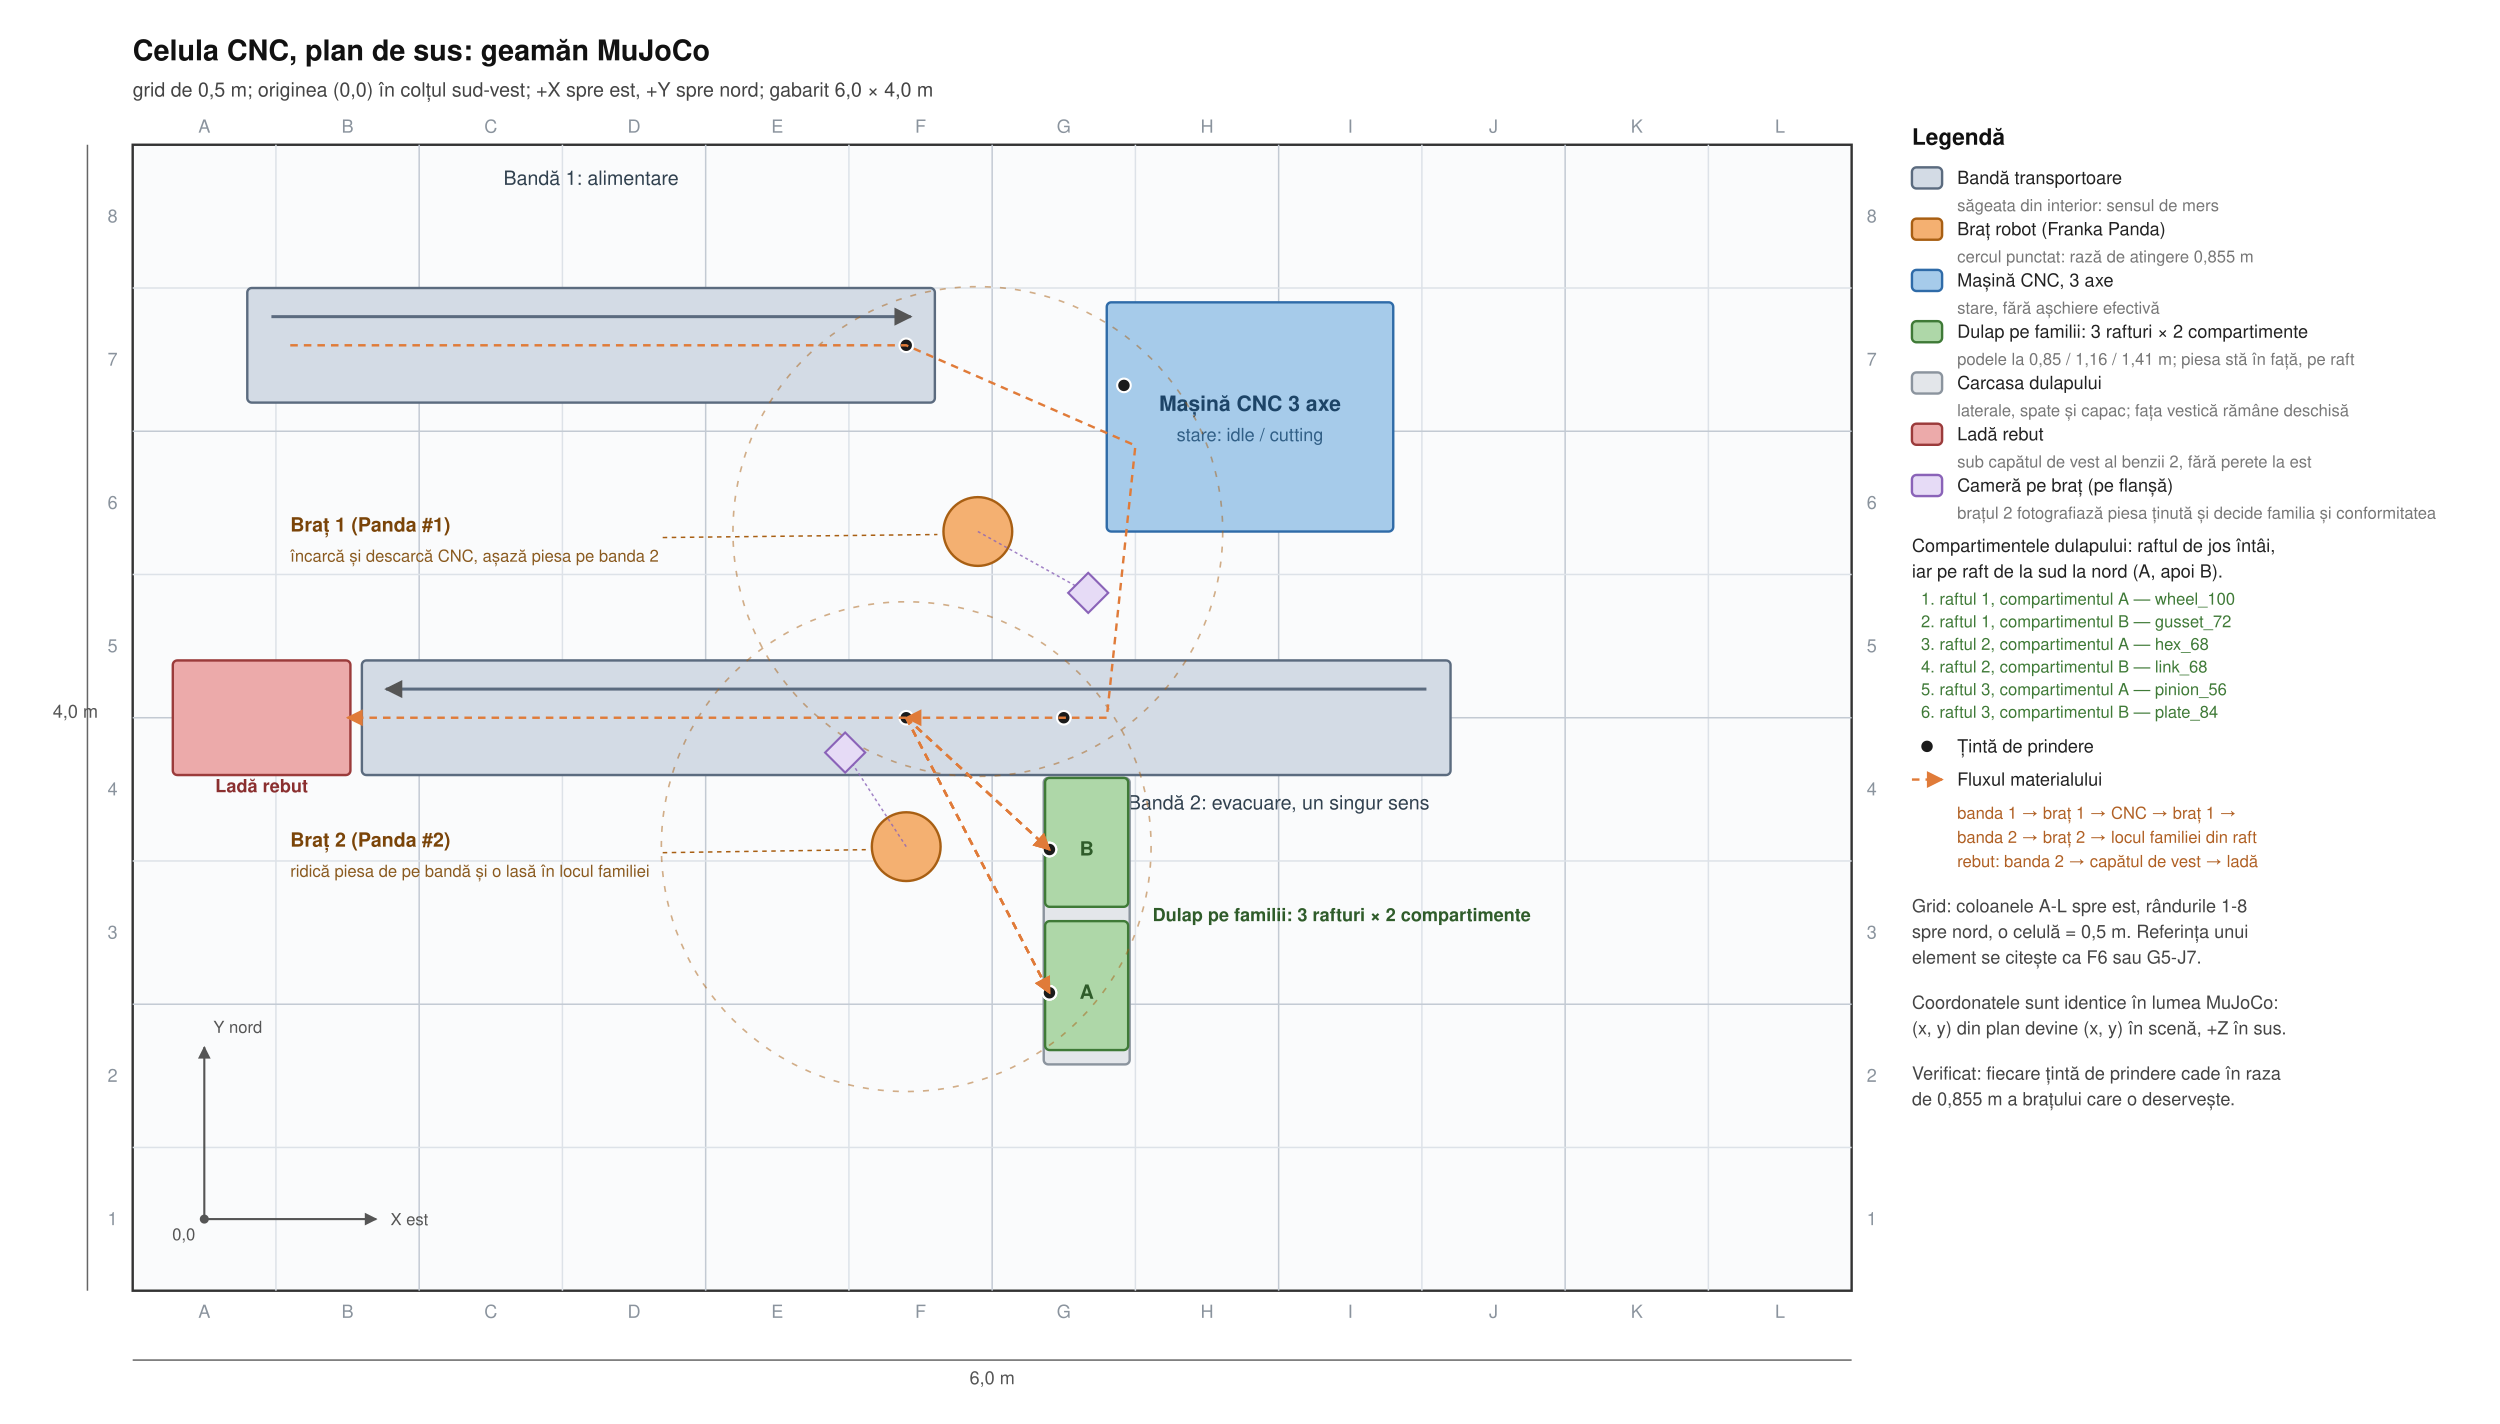
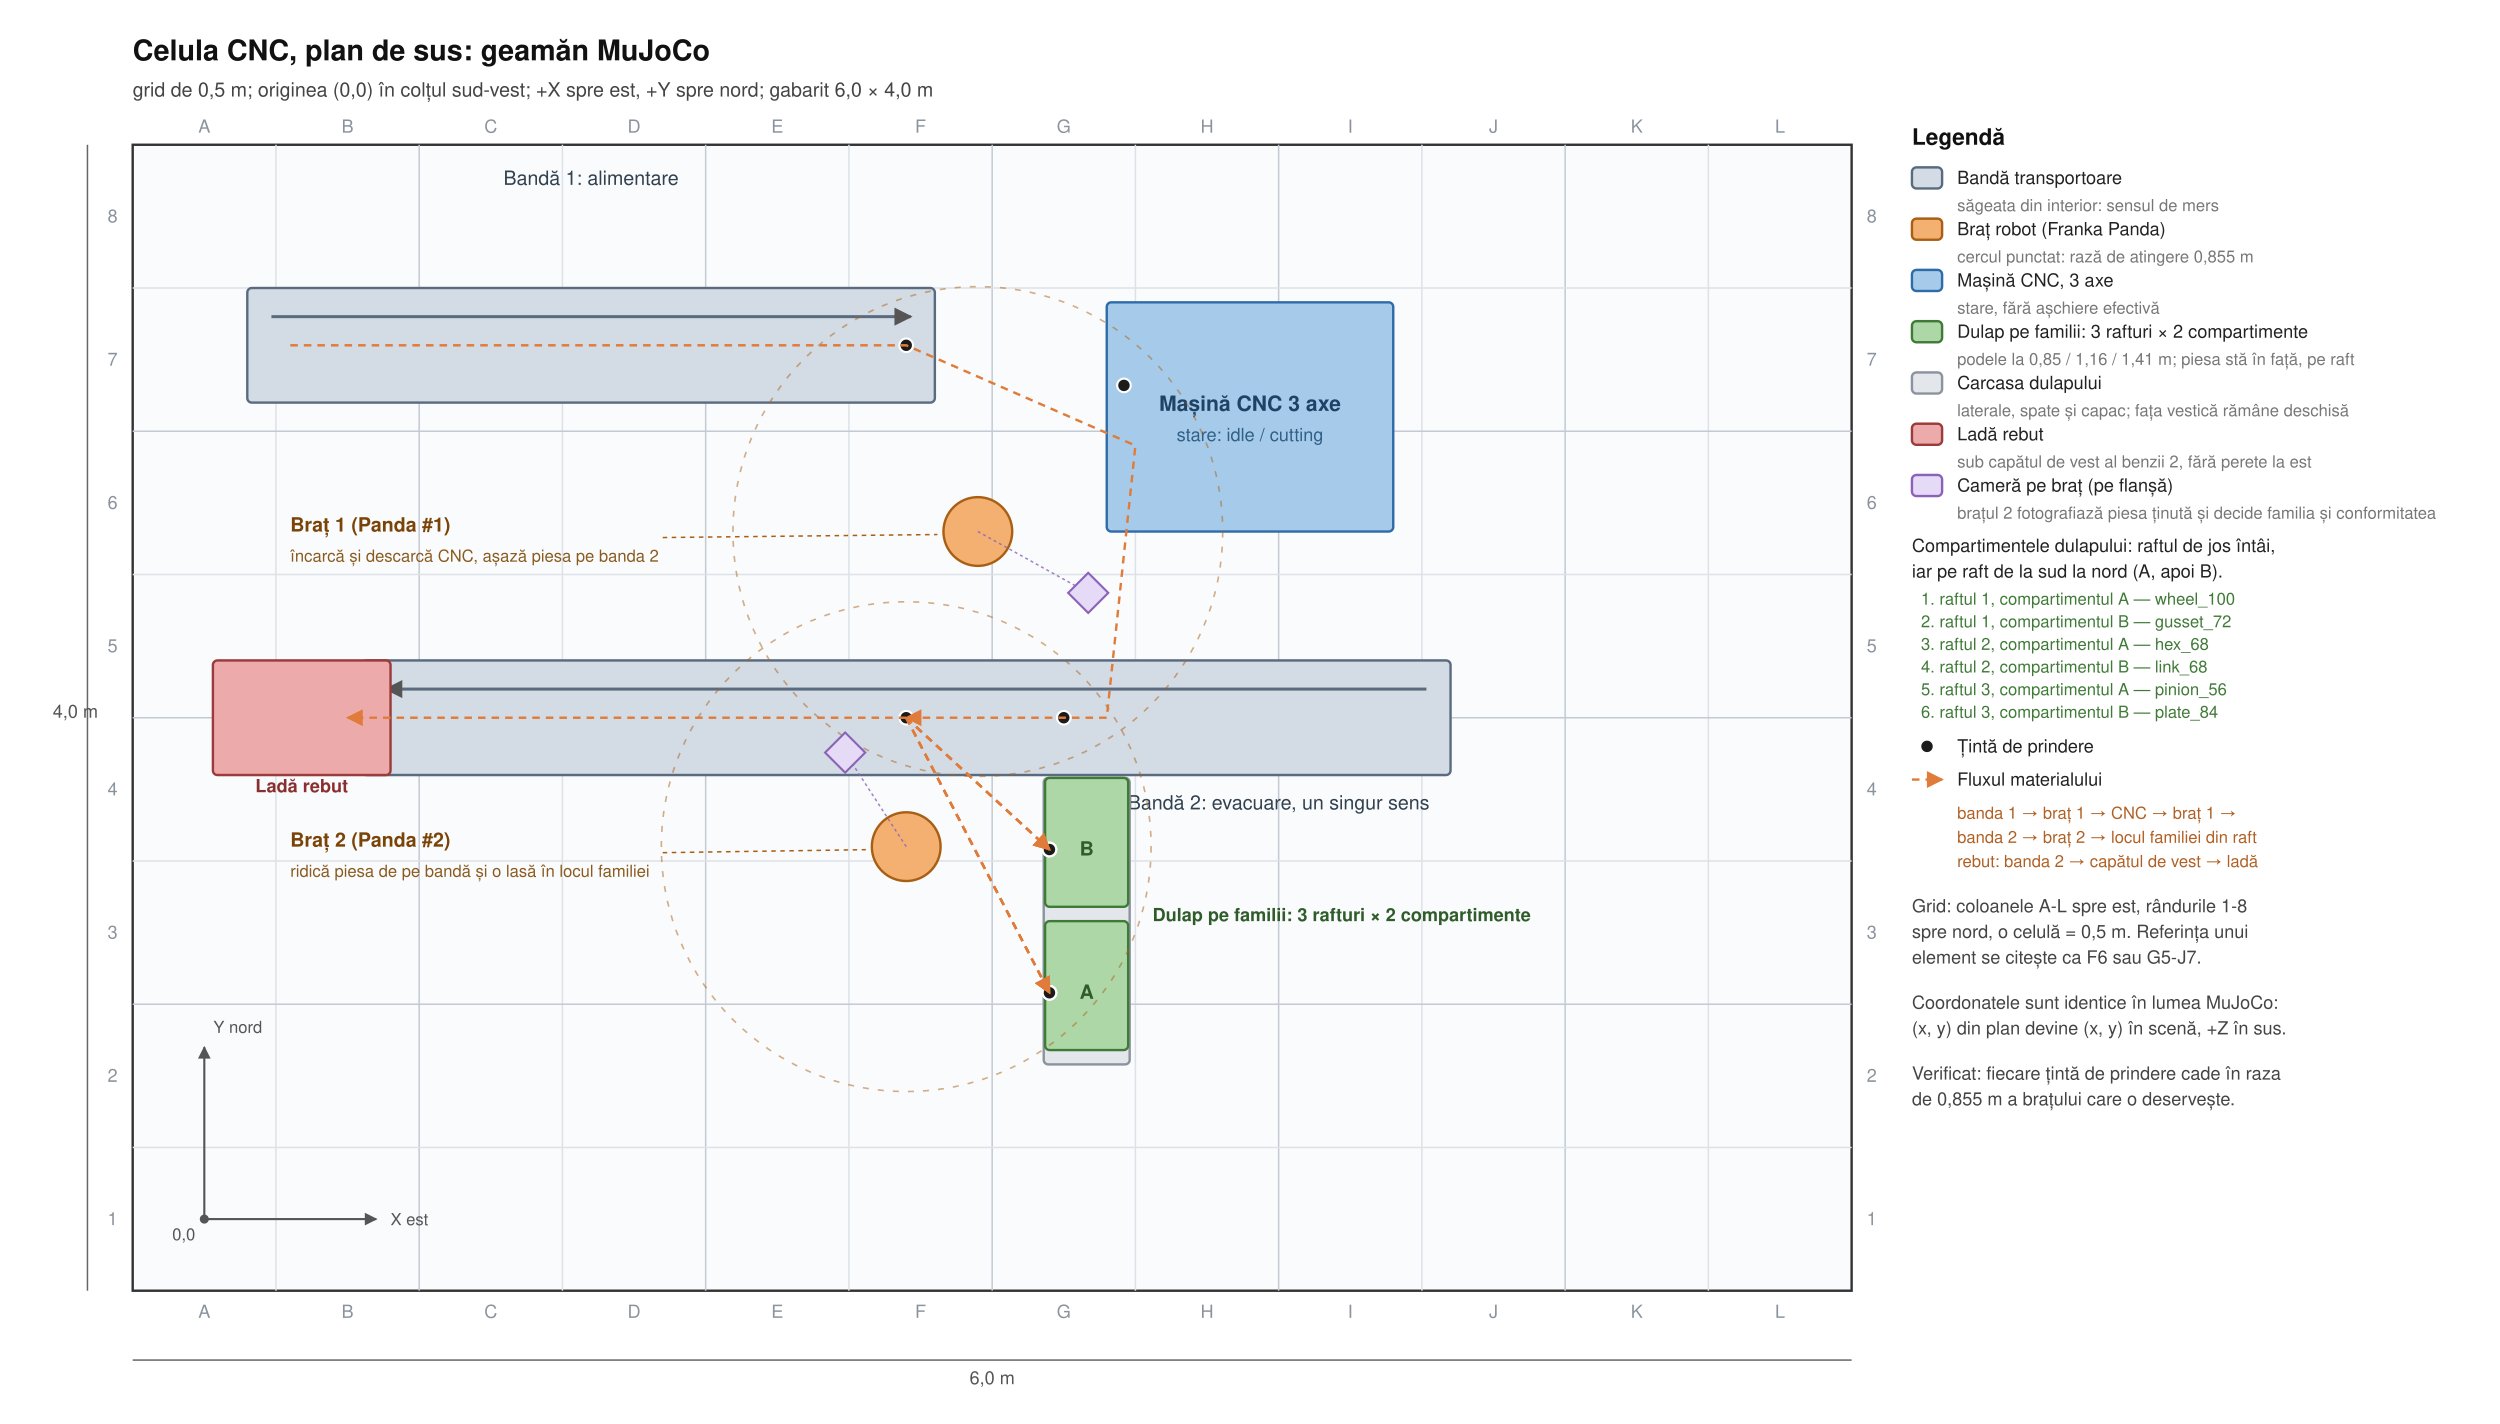
<svg xmlns="http://www.w3.org/2000/svg" width="1658" height="944" viewBox="0 0 1658 944" font-family="Helvetica, Arial, sans-serif">
  <defs>
    <marker id="arrow" viewBox="0 0 10 10" refX="9" refY="5" markerWidth="7" markerHeight="7" orient="auto-start-reverse">
      <path d="M 0 0 L 10 5 L 0 10 z" fill="#e07b39" />
    </marker>
    <marker id="arrow-gray" viewBox="0 0 10 10" refX="9" refY="5" markerWidth="6" markerHeight="6" orient="auto-start-reverse">
      <path d="M 0 0 L 10 5 L 0 10 z" fill="#555" />
    </marker>
  </defs>
  <rect x="0.0" y="0.0" width="1658.0" height="944.0" rx="0" fill="#ffffff" stroke="#ffffff" stroke-width="1.6" />
  <text x="88.0" y="40.0" font-size="19" text-anchor="start" fill="#111" font-weight="bold" opacity="1.00">Celula CNC, plan de sus: geamăn MuJoCo</text>
  <text x="88.0" y="64.0" font-size="13" text-anchor="start" fill="#444" font-weight="normal" opacity="1.00">grid de 0,5 m; originea (0,0) în colțul sud-vest; +X spre est, +Y spre nord; gabarit 6,0 × 4,0 m</text>
  <rect x="88.0" y="96.0" width="1140.0" height="760.0" rx="0" fill="#fafbfc" stroke="#333" stroke-width="1.6" />
  <line x1="183.0" y1="856.0" x2="183.0" y2="96.0" stroke="#dde2e8" stroke-width="1.0" />
  <line x1="278.0" y1="856.0" x2="278.0" y2="96.0" stroke="#c3cad3" stroke-width="1.0" />
  <line x1="373.0" y1="856.0" x2="373.0" y2="96.0" stroke="#dde2e8" stroke-width="1.0" />
  <line x1="468.0" y1="856.0" x2="468.0" y2="96.0" stroke="#c3cad3" stroke-width="1.0" />
  <line x1="563.0" y1="856.0" x2="563.0" y2="96.0" stroke="#dde2e8" stroke-width="1.0" />
  <line x1="658.0" y1="856.0" x2="658.0" y2="96.0" stroke="#c3cad3" stroke-width="1.0" />
  <line x1="753.0" y1="856.0" x2="753.0" y2="96.0" stroke="#dde2e8" stroke-width="1.0" />
  <line x1="848.0" y1="856.0" x2="848.0" y2="96.0" stroke="#c3cad3" stroke-width="1.0" />
  <line x1="943.0" y1="856.0" x2="943.0" y2="96.0" stroke="#dde2e8" stroke-width="1.0" />
  <line x1="1038.0" y1="856.0" x2="1038.0" y2="96.0" stroke="#c3cad3" stroke-width="1.0" />
  <line x1="1133.0" y1="856.0" x2="1133.0" y2="96.0" stroke="#dde2e8" stroke-width="1.0" />
  <line x1="88.0" y1="761.0" x2="1228.0" y2="761.0" stroke="#dde2e8" stroke-width="1.0" />
  <line x1="88.0" y1="666.0" x2="1228.0" y2="666.0" stroke="#c3cad3" stroke-width="1.0" />
  <line x1="88.0" y1="571.0" x2="1228.0" y2="571.0" stroke="#dde2e8" stroke-width="1.0" />
  <line x1="88.0" y1="476.0" x2="1228.0" y2="476.0" stroke="#c3cad3" stroke-width="1.0" />
  <line x1="88.0" y1="381.0" x2="1228.0" y2="381.0" stroke="#dde2e8" stroke-width="1.0" />
  <line x1="88.0" y1="286.0" x2="1228.0" y2="286.0" stroke="#c3cad3" stroke-width="1.0" />
  <line x1="88.0" y1="191.0" x2="1228.0" y2="191.0" stroke="#dde2e8" stroke-width="1.0" />
  <text x="135.5" y="88.0" font-size="12" text-anchor="middle" fill="#8a939d" font-weight="normal" opacity="1.00">A</text>
  <text x="135.5" y="874.0" font-size="12" text-anchor="middle" fill="#8a939d" font-weight="normal" opacity="1.00">A</text>
  <text x="230.5" y="88.0" font-size="12" text-anchor="middle" fill="#8a939d" font-weight="normal" opacity="1.00">B</text>
  <text x="230.5" y="874.0" font-size="12" text-anchor="middle" fill="#8a939d" font-weight="normal" opacity="1.00">B</text>
  <text x="325.5" y="88.0" font-size="12" text-anchor="middle" fill="#8a939d" font-weight="normal" opacity="1.00">C</text>
  <text x="325.5" y="874.0" font-size="12" text-anchor="middle" fill="#8a939d" font-weight="normal" opacity="1.00">C</text>
  <text x="420.5" y="88.0" font-size="12" text-anchor="middle" fill="#8a939d" font-weight="normal" opacity="1.00">D</text>
  <text x="420.5" y="874.0" font-size="12" text-anchor="middle" fill="#8a939d" font-weight="normal" opacity="1.00">D</text>
  <text x="515.5" y="88.0" font-size="12" text-anchor="middle" fill="#8a939d" font-weight="normal" opacity="1.00">E</text>
  <text x="515.5" y="874.0" font-size="12" text-anchor="middle" fill="#8a939d" font-weight="normal" opacity="1.00">E</text>
  <text x="610.5" y="88.0" font-size="12" text-anchor="middle" fill="#8a939d" font-weight="normal" opacity="1.00">F</text>
  <text x="610.5" y="874.0" font-size="12" text-anchor="middle" fill="#8a939d" font-weight="normal" opacity="1.00">F</text>
  <text x="705.5" y="88.0" font-size="12" text-anchor="middle" fill="#8a939d" font-weight="normal" opacity="1.00">G</text>
  <text x="705.5" y="874.0" font-size="12" text-anchor="middle" fill="#8a939d" font-weight="normal" opacity="1.00">G</text>
  <text x="800.5" y="88.0" font-size="12" text-anchor="middle" fill="#8a939d" font-weight="normal" opacity="1.00">H</text>
  <text x="800.5" y="874.0" font-size="12" text-anchor="middle" fill="#8a939d" font-weight="normal" opacity="1.00">H</text>
  <text x="895.5" y="88.0" font-size="12" text-anchor="middle" fill="#8a939d" font-weight="normal" opacity="1.00">I</text>
  <text x="895.5" y="874.0" font-size="12" text-anchor="middle" fill="#8a939d" font-weight="normal" opacity="1.00">I</text>
  <text x="990.5" y="88.0" font-size="12" text-anchor="middle" fill="#8a939d" font-weight="normal" opacity="1.00">J</text>
  <text x="990.5" y="874.0" font-size="12" text-anchor="middle" fill="#8a939d" font-weight="normal" opacity="1.00">J</text>
  <text x="1085.5" y="88.0" font-size="12" text-anchor="middle" fill="#8a939d" font-weight="normal" opacity="1.00">K</text>
  <text x="1085.5" y="874.0" font-size="12" text-anchor="middle" fill="#8a939d" font-weight="normal" opacity="1.00">K</text>
  <text x="1180.5" y="88.0" font-size="12" text-anchor="middle" fill="#8a939d" font-weight="normal" opacity="1.00">L</text>
  <text x="1180.5" y="874.0" font-size="12" text-anchor="middle" fill="#8a939d" font-weight="normal" opacity="1.00">L</text>
  <text x="78.0" y="812.5" font-size="12" text-anchor="end" fill="#8a939d" font-weight="normal" opacity="1.00">1</text>
  <text x="1238.0" y="812.5" font-size="12" text-anchor="start" fill="#8a939d" font-weight="normal" opacity="1.00">1</text>
  <text x="78.0" y="717.5" font-size="12" text-anchor="end" fill="#8a939d" font-weight="normal" opacity="1.00">2</text>
  <text x="1238.0" y="717.5" font-size="12" text-anchor="start" fill="#8a939d" font-weight="normal" opacity="1.00">2</text>
  <text x="78.0" y="622.5" font-size="12" text-anchor="end" fill="#8a939d" font-weight="normal" opacity="1.00">3</text>
  <text x="1238.0" y="622.5" font-size="12" text-anchor="start" fill="#8a939d" font-weight="normal" opacity="1.00">3</text>
  <text x="78.0" y="527.5" font-size="12" text-anchor="end" fill="#8a939d" font-weight="normal" opacity="1.00">4</text>
  <text x="1238.0" y="527.5" font-size="12" text-anchor="start" fill="#8a939d" font-weight="normal" opacity="1.00">4</text>
  <text x="78.0" y="432.5" font-size="12" text-anchor="end" fill="#8a939d" font-weight="normal" opacity="1.00">5</text>
  <text x="1238.0" y="432.5" font-size="12" text-anchor="start" fill="#8a939d" font-weight="normal" opacity="1.00">5</text>
  <text x="78.0" y="337.5" font-size="12" text-anchor="end" fill="#8a939d" font-weight="normal" opacity="1.00">6</text>
  <text x="1238.0" y="337.5" font-size="12" text-anchor="start" fill="#8a939d" font-weight="normal" opacity="1.00">6</text>
  <text x="78.0" y="242.5" font-size="12" text-anchor="end" fill="#8a939d" font-weight="normal" opacity="1.00">7</text>
  <text x="1238.0" y="242.5" font-size="12" text-anchor="start" fill="#8a939d" font-weight="normal" opacity="1.00">7</text>
  <text x="78.0" y="147.5" font-size="12" text-anchor="end" fill="#8a939d" font-weight="normal" opacity="1.00">8</text>
  <text x="1238.0" y="147.5" font-size="12" text-anchor="start" fill="#8a939d" font-weight="normal" opacity="1.00">8</text>
  <rect x="164.0" y="191.0" width="456.0" height="76.0" rx="3" fill="#d3dbe5" stroke="#5b6b7f" stroke-width="1.6" />
  <line x1="180.0" y1="210.0" x2="604.0" y2="210.0" stroke="#5b6b7f" stroke-width="2.0" marker-end="url(#arrow-gray)" />
  <text x="392.0" y="122.6" font-size="13" text-anchor="middle" fill="#31414f" font-weight="normal" opacity="1.00">Bandă 1: alimentare</text>
  <rect x="240.0" y="438.0" width="722.0" height="76.0" rx="3" fill="#d3dbe5" stroke="#5b6b7f" stroke-width="1.6" />
  <line x1="946.0" y1="457.0" x2="256.0" y2="457.0" stroke="#5b6b7f" stroke-width="2.0" marker-end="url(#arrow-gray)" />
  <text x="848.0" y="536.8" font-size="13" text-anchor="middle" fill="#31414f" font-weight="normal" opacity="1.00">Bandă 2: evacuare, un singur sens</text>
  <rect x="734.0" y="200.5" width="190.0" height="152.0" rx="3" fill="#a6cbea" stroke="#2f6ba8" stroke-width="1.6" />
-   <rect x="114.6" y="438.0" width="117.8" height="76.0" rx="3" fill="#ecaaaa" stroke="#9b3b3b" stroke-width="1.6" />
+   <rect x="141.2" y="438.0" width="117.8" height="76.0" rx="3" fill="#ecaaaa" stroke="#9b3b3b" stroke-width="1.6" />
  <text x="829.0" y="272.5" font-size="14" text-anchor="middle" fill="#1d4467" font-weight="bold" opacity="1.00">Mașină CNC 3 axe</text>
  <text x="829.0" y="292.5" font-size="12" text-anchor="middle" fill="#315f86" font-weight="normal" opacity="1.00">stare: idle / cutting</text>
  <rect x="692.2" y="515.9" width="57.0" height="190.0" rx="3" fill="#e3e6ea" stroke="#8b949e" stroke-width="1.6" />
  <rect x="693.1" y="610.9" width="55.1" height="85.5" rx="3" fill="#aed7a8" stroke="#3f7a37" stroke-width="1.6" />
  <text x="720.7" y="662.4" font-size="13" text-anchor="middle" fill="#2f5c2a" font-weight="bold" opacity="1.00">A</text>
  <rect x="693.1" y="515.9" width="55.1" height="85.5" rx="3" fill="#aed7a8" stroke="#3f7a37" stroke-width="1.6" />
  <text x="720.7" y="567.4" font-size="13" text-anchor="middle" fill="#2f5c2a" font-weight="bold" opacity="1.00">B</text>
  <circle cx="648.5" cy="352.5" r="162.4" fill="none" stroke="#a85f13" stroke-width="1.1" stroke-dasharray="4 6" opacity="0.5" />
  <circle cx="648.5" cy="352.5" r="22.8" fill="#f4b071" stroke="#a85f13" stroke-width="1.6" />
  <text x="192.5" y="352.5" font-size="13" text-anchor="start" fill="#7a4408" font-weight="bold" opacity="1.00">Braț 1 (Panda #1)</text>
  <text x="192.5" y="372.5" font-size="11" text-anchor="start" fill="#8a5a1f" font-weight="normal" opacity="1.00">încarcă și descarcă CNC, așază piesa pe banda 2</text>
  <line x1="439.5" y1="356.5" x2="621.7" y2="354.5" stroke="#a85f13" stroke-width="1.0" stroke-dasharray="3 3" />
  <line x1="648.5" y1="352.5" x2="721.7" y2="393.2" stroke="#8a63b8" stroke-width="1.0" stroke-dasharray="2 2" opacity="0.80" />
  <path d="M 721.7 379.9 L 735.0 393.2 L 721.7 406.5 L 708.4 393.2 Z" fill="#e6dbf6" stroke="#8a63b8" stroke-width="1.4" />
  <circle cx="601.0" cy="561.5" r="162.4" fill="none" stroke="#a85f13" stroke-width="1.1" stroke-dasharray="4 6" opacity="0.5" />
  <circle cx="601.0" cy="561.5" r="22.8" fill="#f4b071" stroke="#a85f13" stroke-width="1.6" />
  <text x="192.5" y="561.5" font-size="13" text-anchor="start" fill="#7a4408" font-weight="bold" opacity="1.00">Braț 2 (Panda #2)</text>
  <text x="192.5" y="581.5" font-size="11" text-anchor="start" fill="#8a5a1f" font-weight="normal" opacity="1.00">ridică piesa de pe bandă și o lasă în locul familiei</text>
  <line x1="439.5" y1="565.5" x2="574.2" y2="563.5" stroke="#a85f13" stroke-width="1.0" stroke-dasharray="3 3" />
  <line x1="601.0" y1="561.5" x2="560.5" y2="499.1" stroke="#8a63b8" stroke-width="1.0" stroke-dasharray="2 2" opacity="0.80" />
  <path d="M 560.5 485.8 L 573.8 499.1 L 560.5 512.4 L 547.2 499.1 Z" fill="#e6dbf6" stroke="#8a63b8" stroke-width="1.4" />
  <line x1="135.5" y1="808.5" x2="249.5" y2="808.5" stroke="#555" stroke-width="1.4" marker-end="url(#arrow-gray)" />
  <text x="259.0" y="812.5" font-size="11" text-anchor="start" fill="#555" font-weight="normal" opacity="1.00">X est</text>
  <line x1="135.5" y1="808.5" x2="135.5" y2="694.5" stroke="#555" stroke-width="1.4" marker-end="url(#arrow-gray)" />
  <text x="141.5" y="685.0" font-size="11" text-anchor="start" fill="#555" font-weight="normal" opacity="1.00">Y nord</text>
  <circle cx="135.5" cy="808.5" r="3" fill="#555" />
  <text x="129.5" y="822.5" font-size="11" text-anchor="end" fill="#555" font-weight="normal" opacity="1.00">0,0</text>
  <circle cx="601.0" cy="229.0" r="4.5" fill="#1b1b1b" stroke="#ffffff" stroke-width="1.4" />
  <circle cx="745.4" cy="255.6" r="4.5" fill="#1b1b1b" stroke="#ffffff" stroke-width="1.4" />
  <circle cx="705.5" cy="476.0" r="4.5" fill="#1b1b1b" stroke="#ffffff" stroke-width="1.4" />
  <circle cx="601.0" cy="476.0" r="4.5" fill="#1b1b1b" stroke="#ffffff" stroke-width="1.4" />
  <circle cx="696.0" cy="658.4" r="4.5" fill="#1b1b1b" stroke="#ffffff" stroke-width="1.4" />
  <circle cx="696.0" cy="563.4" r="4.5" fill="#1b1b1b" stroke="#ffffff" stroke-width="1.4" />
  <circle cx="696.0" cy="658.4" r="4.5" fill="#1b1b1b" stroke="#ffffff" stroke-width="1.4" />
  <circle cx="696.0" cy="563.4" r="4.5" fill="#1b1b1b" stroke="#ffffff" stroke-width="1.4" />
  <circle cx="696.0" cy="658.4" r="4.5" fill="#1b1b1b" stroke="#ffffff" stroke-width="1.4" />
  <circle cx="696.0" cy="563.4" r="4.5" fill="#1b1b1b" stroke="#ffffff" stroke-width="1.4" />
  <text x="764.4" y="610.9" font-size="12" text-anchor="start" fill="#2f5c2a" font-weight="bold" opacity="1.00">Dulap pe familii: 3 rafturi × 2 compartimente</text>
-   <text x="173.5" y="525.4" font-size="12" text-anchor="middle" fill="#8a2f2f" font-weight="bold" opacity="1.00">Ladă rebut</text>
+   <text x="200.1" y="525.4" font-size="12" text-anchor="middle" fill="#8a2f2f" font-weight="bold" opacity="1.00">Ladă rebut</text>
  <polyline points="192.5,229.0 601.0,229.0 753.0,295.5 734.0,476.0 601.0,476.0" fill="none" stroke="#e07b39" stroke-width="1.6" stroke-dasharray="5 4" marker-end="url(#arrow)" />
  <polyline points="601.0,476.0 696.0,658.4" fill="none" stroke="#e07b39" stroke-width="1.6" stroke-dasharray="5 4" marker-end="url(#arrow)" />
  <polyline points="601.0,476.0 696.0,563.4" fill="none" stroke="#e07b39" stroke-width="1.6" stroke-dasharray="5 4" marker-end="url(#arrow)" />
  <polyline points="601.0,476.0 696.0,658.4" fill="none" stroke="#e07b39" stroke-width="1.6" stroke-dasharray="5 4" marker-end="url(#arrow)" />
  <polyline points="601.0,476.0 696.0,563.4" fill="none" stroke="#e07b39" stroke-width="1.6" stroke-dasharray="5 4" marker-end="url(#arrow)" />
  <polyline points="601.0,476.0 696.0,658.4" fill="none" stroke="#e07b39" stroke-width="1.6" stroke-dasharray="5 4" marker-end="url(#arrow)" />
  <polyline points="601.0,476.0 696.0,563.4" fill="none" stroke="#e07b39" stroke-width="1.6" stroke-dasharray="5 4" marker-end="url(#arrow)" />
  <polyline points="601.0,476.0 230.5,476.0" fill="none" stroke="#e07b39" stroke-width="1.6" stroke-dasharray="5 4" marker-end="url(#arrow)" />
  <line x1="88.0" y1="902.0" x2="1228.0" y2="902.0" stroke="#666" stroke-width="1.0" />
  <text x="658.0" y="918.0" font-size="12" text-anchor="middle" fill="#555" font-weight="normal" opacity="1.00">6,0 m</text>
  <line x1="58.0" y1="856.0" x2="58.0" y2="96.0" stroke="#666" stroke-width="1.0" />
  <text x="50.0" y="476.0" font-size="12" text-anchor="middle" fill="#555" font-weight="normal" opacity="1.00">4,0 m</text>
  <text x="1268.0" y="96.0" font-size="15" text-anchor="start" fill="#111" font-weight="bold" opacity="1.00">Legendă</text>
  <rect x="1268.0" y="111.0" width="20.0" height="14.0" rx="3" fill="#d3dbe5" stroke="#5b6b7f" stroke-width="1.6" />
  <text x="1298.0" y="122.0" font-size="12" text-anchor="start" fill="#222" font-weight="normal" opacity="1.00">Bandă transportoare</text>
  <text x="1298.0" y="140.0" font-size="11" text-anchor="start" fill="#777" font-weight="normal" opacity="1.00">săgeata din interior: sensul de mers</text>
  <rect x="1268.0" y="145.0" width="20.0" height="14.0" rx="3" fill="#f4b071" stroke="#a85f13" stroke-width="1.6" />
  <text x="1298.0" y="156.0" font-size="12" text-anchor="start" fill="#222" font-weight="normal" opacity="1.00">Braț robot (Franka Panda)</text>
  <text x="1298.0" y="174.0" font-size="11" text-anchor="start" fill="#777" font-weight="normal" opacity="1.00">cercul punctat: rază de atingere 0,855 m</text>
  <rect x="1268.0" y="179.0" width="20.0" height="14.0" rx="3" fill="#a6cbea" stroke="#2f6ba8" stroke-width="1.6" />
  <text x="1298.0" y="190.0" font-size="12" text-anchor="start" fill="#222" font-weight="normal" opacity="1.00">Mașină CNC, 3 axe</text>
  <text x="1298.0" y="208.0" font-size="11" text-anchor="start" fill="#777" font-weight="normal" opacity="1.00">stare, fără așchiere efectivă</text>
  <rect x="1268.0" y="213.0" width="20.0" height="14.0" rx="3" fill="#aed7a8" stroke="#3f7a37" stroke-width="1.6" />
  <text x="1298.0" y="224.0" font-size="12" text-anchor="start" fill="#222" font-weight="normal" opacity="1.00">Dulap pe familii: 3 rafturi × 2 compartimente</text>
  <text x="1298.0" y="242.0" font-size="11" text-anchor="start" fill="#777" font-weight="normal" opacity="1.00">podele la 0,85 / 1,16 / 1,41 m; piesa stă în față, pe raft</text>
  <rect x="1268.0" y="247.0" width="20.0" height="14.0" rx="3" fill="#e3e6ea" stroke="#8b949e" stroke-width="1.6" />
  <text x="1298.0" y="258.0" font-size="12" text-anchor="start" fill="#222" font-weight="normal" opacity="1.00">Carcasa dulapului</text>
  <text x="1298.0" y="276.0" font-size="11" text-anchor="start" fill="#777" font-weight="normal" opacity="1.00">laterale, spate și capac; fața vestică rămâne deschisă</text>
  <rect x="1268.0" y="281.0" width="20.0" height="14.0" rx="3" fill="#ecaaaa" stroke="#9b3b3b" stroke-width="1.6" />
  <text x="1298.0" y="292.0" font-size="12" text-anchor="start" fill="#222" font-weight="normal" opacity="1.00">Ladă rebut</text>
  <text x="1298.0" y="310.0" font-size="11" text-anchor="start" fill="#777" font-weight="normal" opacity="1.00">sub capătul de vest al benzii 2, fără perete la est</text>
  <rect x="1268.0" y="315.0" width="20.0" height="14.0" rx="3" fill="#e6dbf6" stroke="#8a63b8" stroke-width="1.6" />
  <text x="1298.0" y="326.0" font-size="12" text-anchor="start" fill="#222" font-weight="normal" opacity="1.00">Cameră pe braț (pe flanșă)</text>
  <text x="1298.0" y="344.0" font-size="11" text-anchor="start" fill="#777" font-weight="normal" opacity="1.00">brațul 2 fotografiază piesa ținută și decide familia și conformitatea</text>
  <text x="1268.0" y="366.0" font-size="12" text-anchor="start" fill="#222" font-weight="normal" opacity="1.00">Compartimentele dulapului: raftul de jos întâi,</text>
  <text x="1268.0" y="383.0" font-size="12" text-anchor="start" fill="#222" font-weight="normal" opacity="1.00">iar pe raft de la sud la nord (A, apoi B).</text>
  <text x="1274.0" y="401.0" font-size="11" text-anchor="start" fill="#3f7a37" font-weight="normal" opacity="1.00">1. raftul 1, compartimentul A — wheel_100</text>
  <text x="1274.0" y="416.0" font-size="11" text-anchor="start" fill="#3f7a37" font-weight="normal" opacity="1.00">2. raftul 1, compartimentul B — gusset_72</text>
  <text x="1274.0" y="431.0" font-size="11" text-anchor="start" fill="#3f7a37" font-weight="normal" opacity="1.00">3. raftul 2, compartimentul A — hex_68</text>
  <text x="1274.0" y="446.0" font-size="11" text-anchor="start" fill="#3f7a37" font-weight="normal" opacity="1.00">4. raftul 2, compartimentul B — link_68</text>
  <text x="1274.0" y="461.0" font-size="11" text-anchor="start" fill="#3f7a37" font-weight="normal" opacity="1.00">5. raftul 3, compartimentul A — pinion_56</text>
  <text x="1274.0" y="476.0" font-size="11" text-anchor="start" fill="#3f7a37" font-weight="normal" opacity="1.00">6. raftul 3, compartimentul B — plate_84</text>
  <circle cx="1278.0" cy="495.0" r="4.5" fill="#1b1b1b" stroke="#fff" stroke-width="1.4" />
  <text x="1298.0" y="499.0" font-size="12" text-anchor="start" fill="#222" font-weight="normal" opacity="1.00">Țintă de prindere</text>
  <line x1="1268.0" y1="517.0" x2="1288.0" y2="517.0" stroke="#e07b39" stroke-width="1.6" stroke-dasharray="5 4" marker-end="url(#arrow)" />
  <text x="1298.0" y="521.0" font-size="12" text-anchor="start" fill="#222" font-weight="normal" opacity="1.00">Fluxul materialului</text>
  <text x="1298.0" y="543.0" font-size="11" text-anchor="start" fill="#b06024" font-weight="normal" opacity="1.00">banda 1 → braț 1 → CNC → braț 1 →</text>
  <text x="1298.0" y="559.0" font-size="11" text-anchor="start" fill="#b06024" font-weight="normal" opacity="1.00">banda 2 → braț 2 → locul familiei din raft</text>
  <text x="1298.0" y="575.0" font-size="11" text-anchor="start" fill="#b06024" font-weight="normal" opacity="1.00">rebut: banda 2 → capătul de vest → ladă</text>
  <text x="1268.0" y="605.0" font-size="12" text-anchor="start" fill="#444" font-weight="normal" opacity="1.00">Grid: coloanele A-L spre est, rândurile 1-8</text>
  <text x="1268.0" y="622.0" font-size="12" text-anchor="start" fill="#444" font-weight="normal" opacity="1.00">spre nord, o celulă = 0,5 m. Referința unui</text>
  <text x="1268.0" y="639.0" font-size="12" text-anchor="start" fill="#444" font-weight="normal" opacity="1.00">element se citește ca F6 sau G5-J7.</text>
  <text x="1268.0" y="669.0" font-size="12" text-anchor="start" fill="#444" font-weight="normal" opacity="1.00">Coordonatele sunt identice în lumea MuJoCo:</text>
  <text x="1268.0" y="686.0" font-size="12" text-anchor="start" fill="#444" font-weight="normal" opacity="1.00">(x, y) din plan devine (x, y) în scenă, +Z în sus.</text>
  <text x="1268.0" y="716.0" font-size="12" text-anchor="start" fill="#444" font-weight="normal" opacity="1.00">Verificat: fiecare țintă de prindere cade în raza</text>
  <text x="1268.0" y="733.0" font-size="12" text-anchor="start" fill="#444" font-weight="normal" opacity="1.00">de 0,855 m a brațului care o deservește.</text>
</svg>
